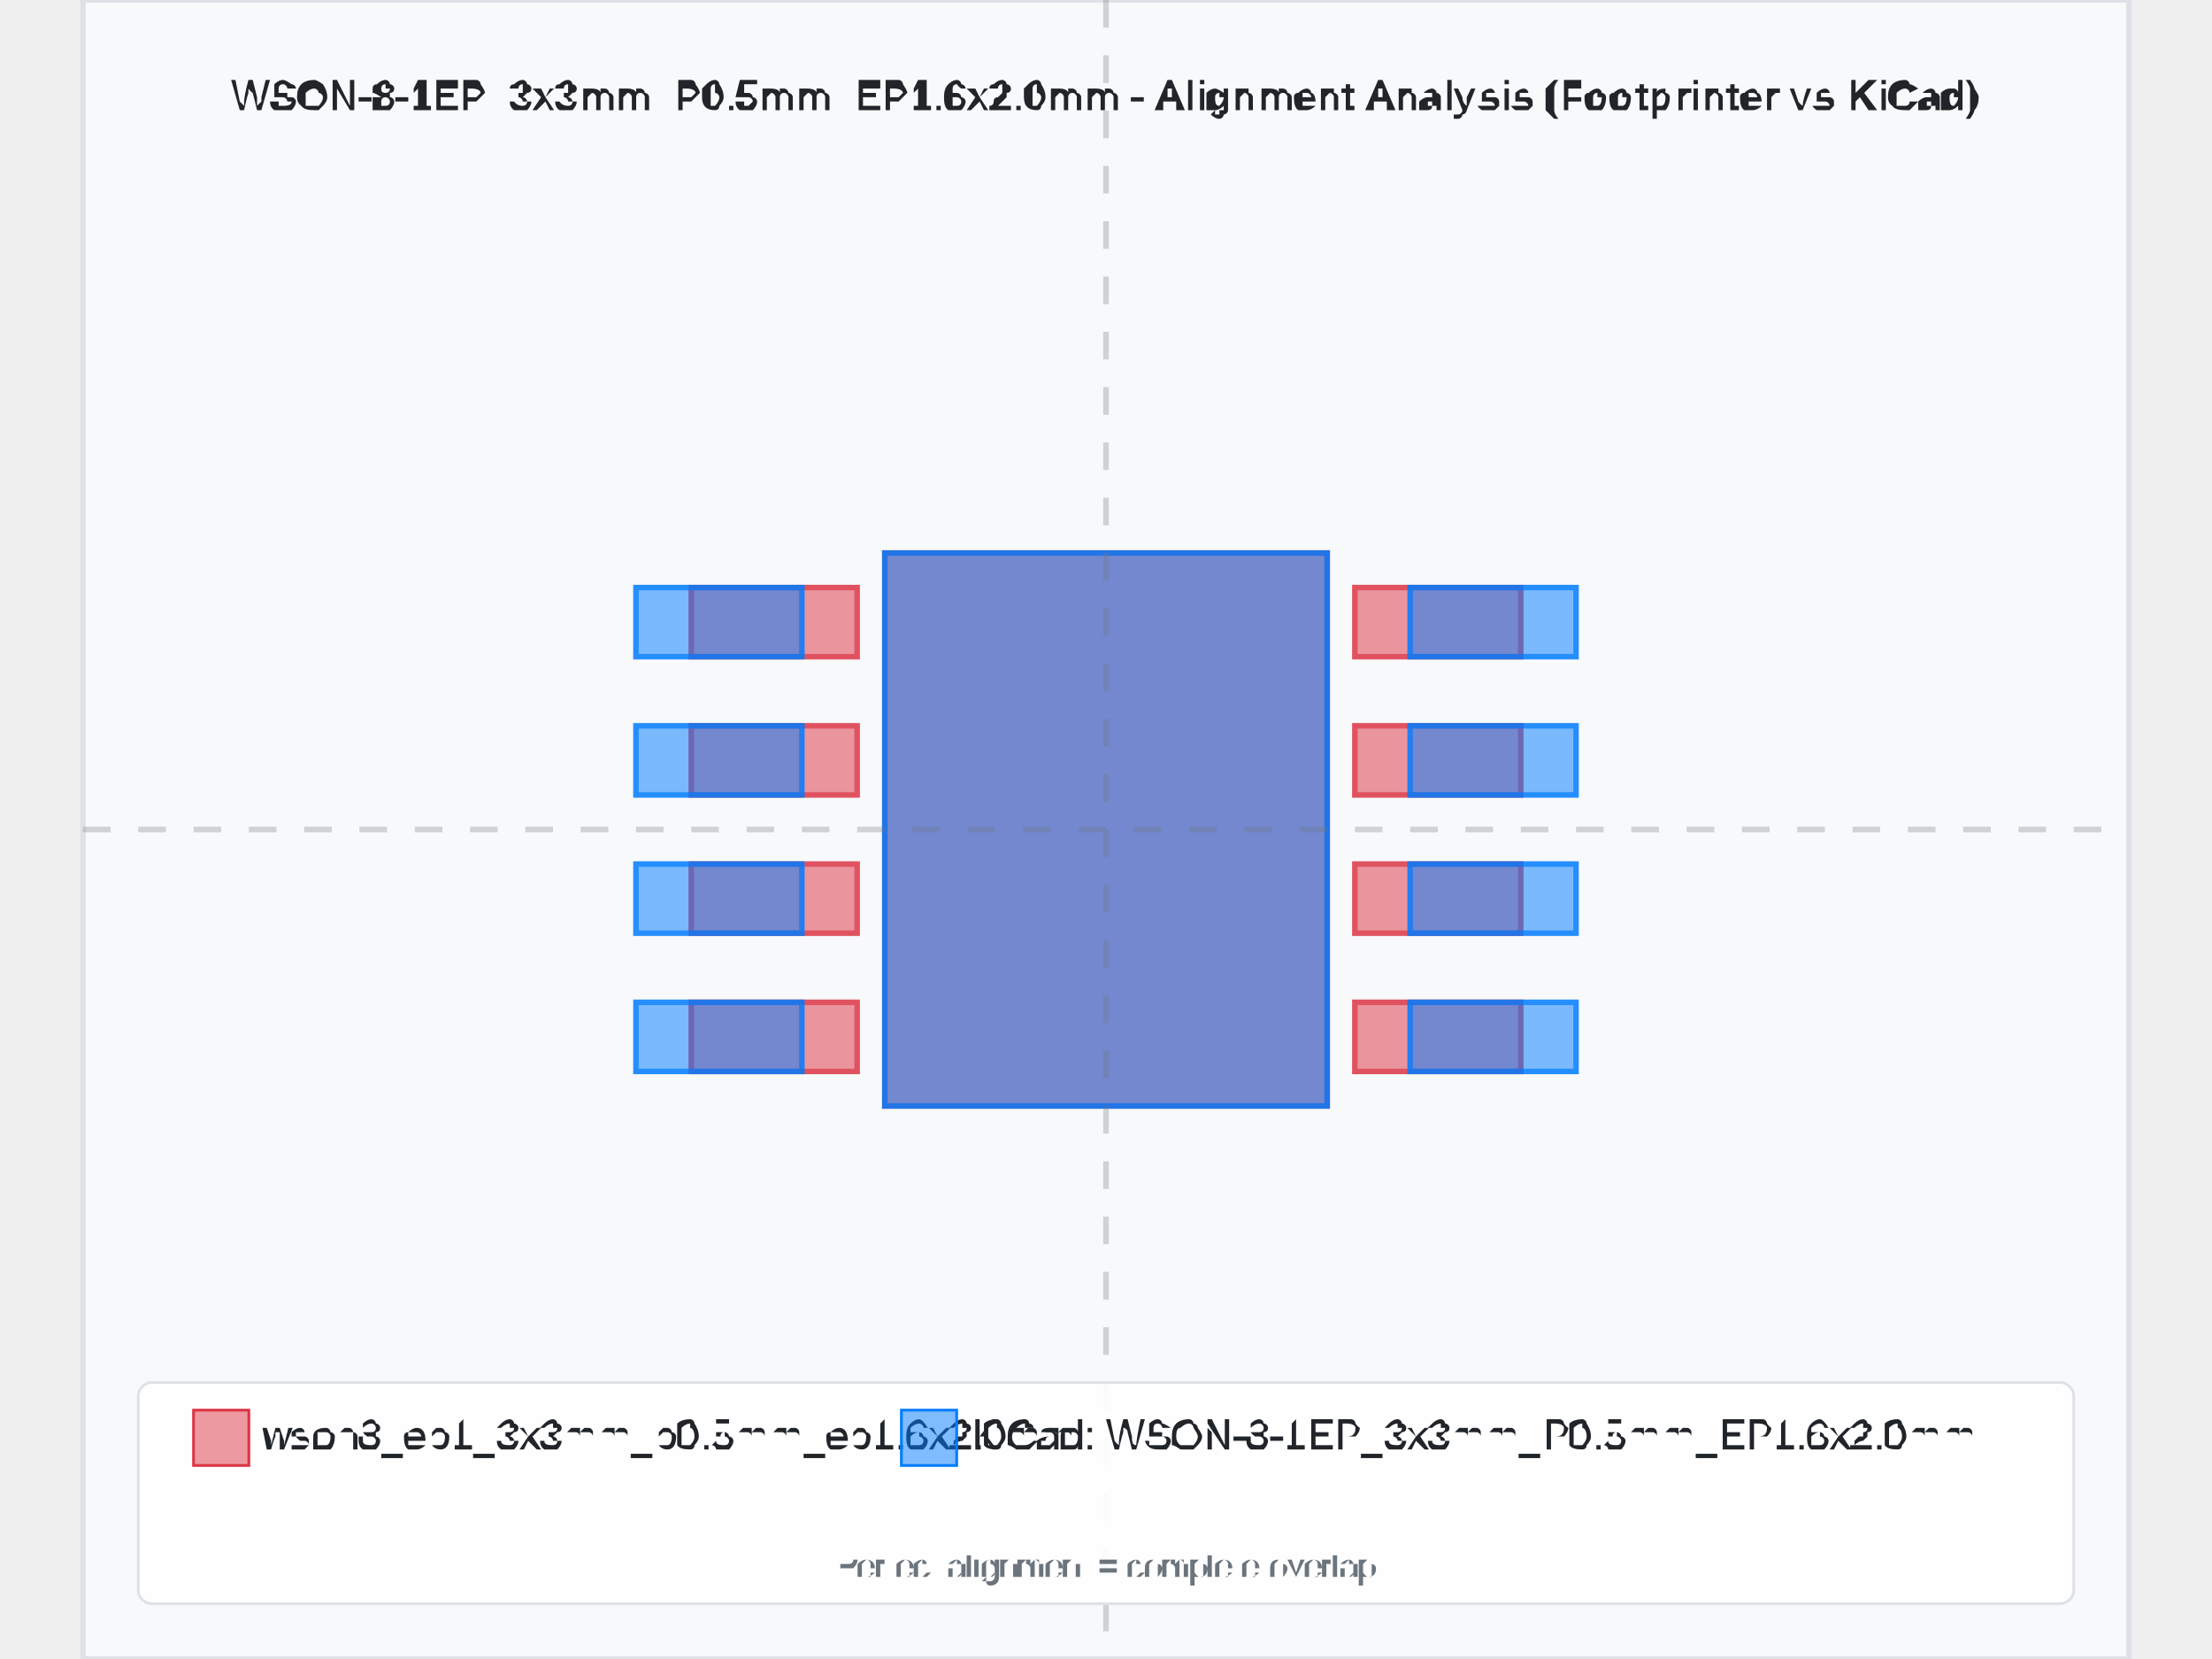
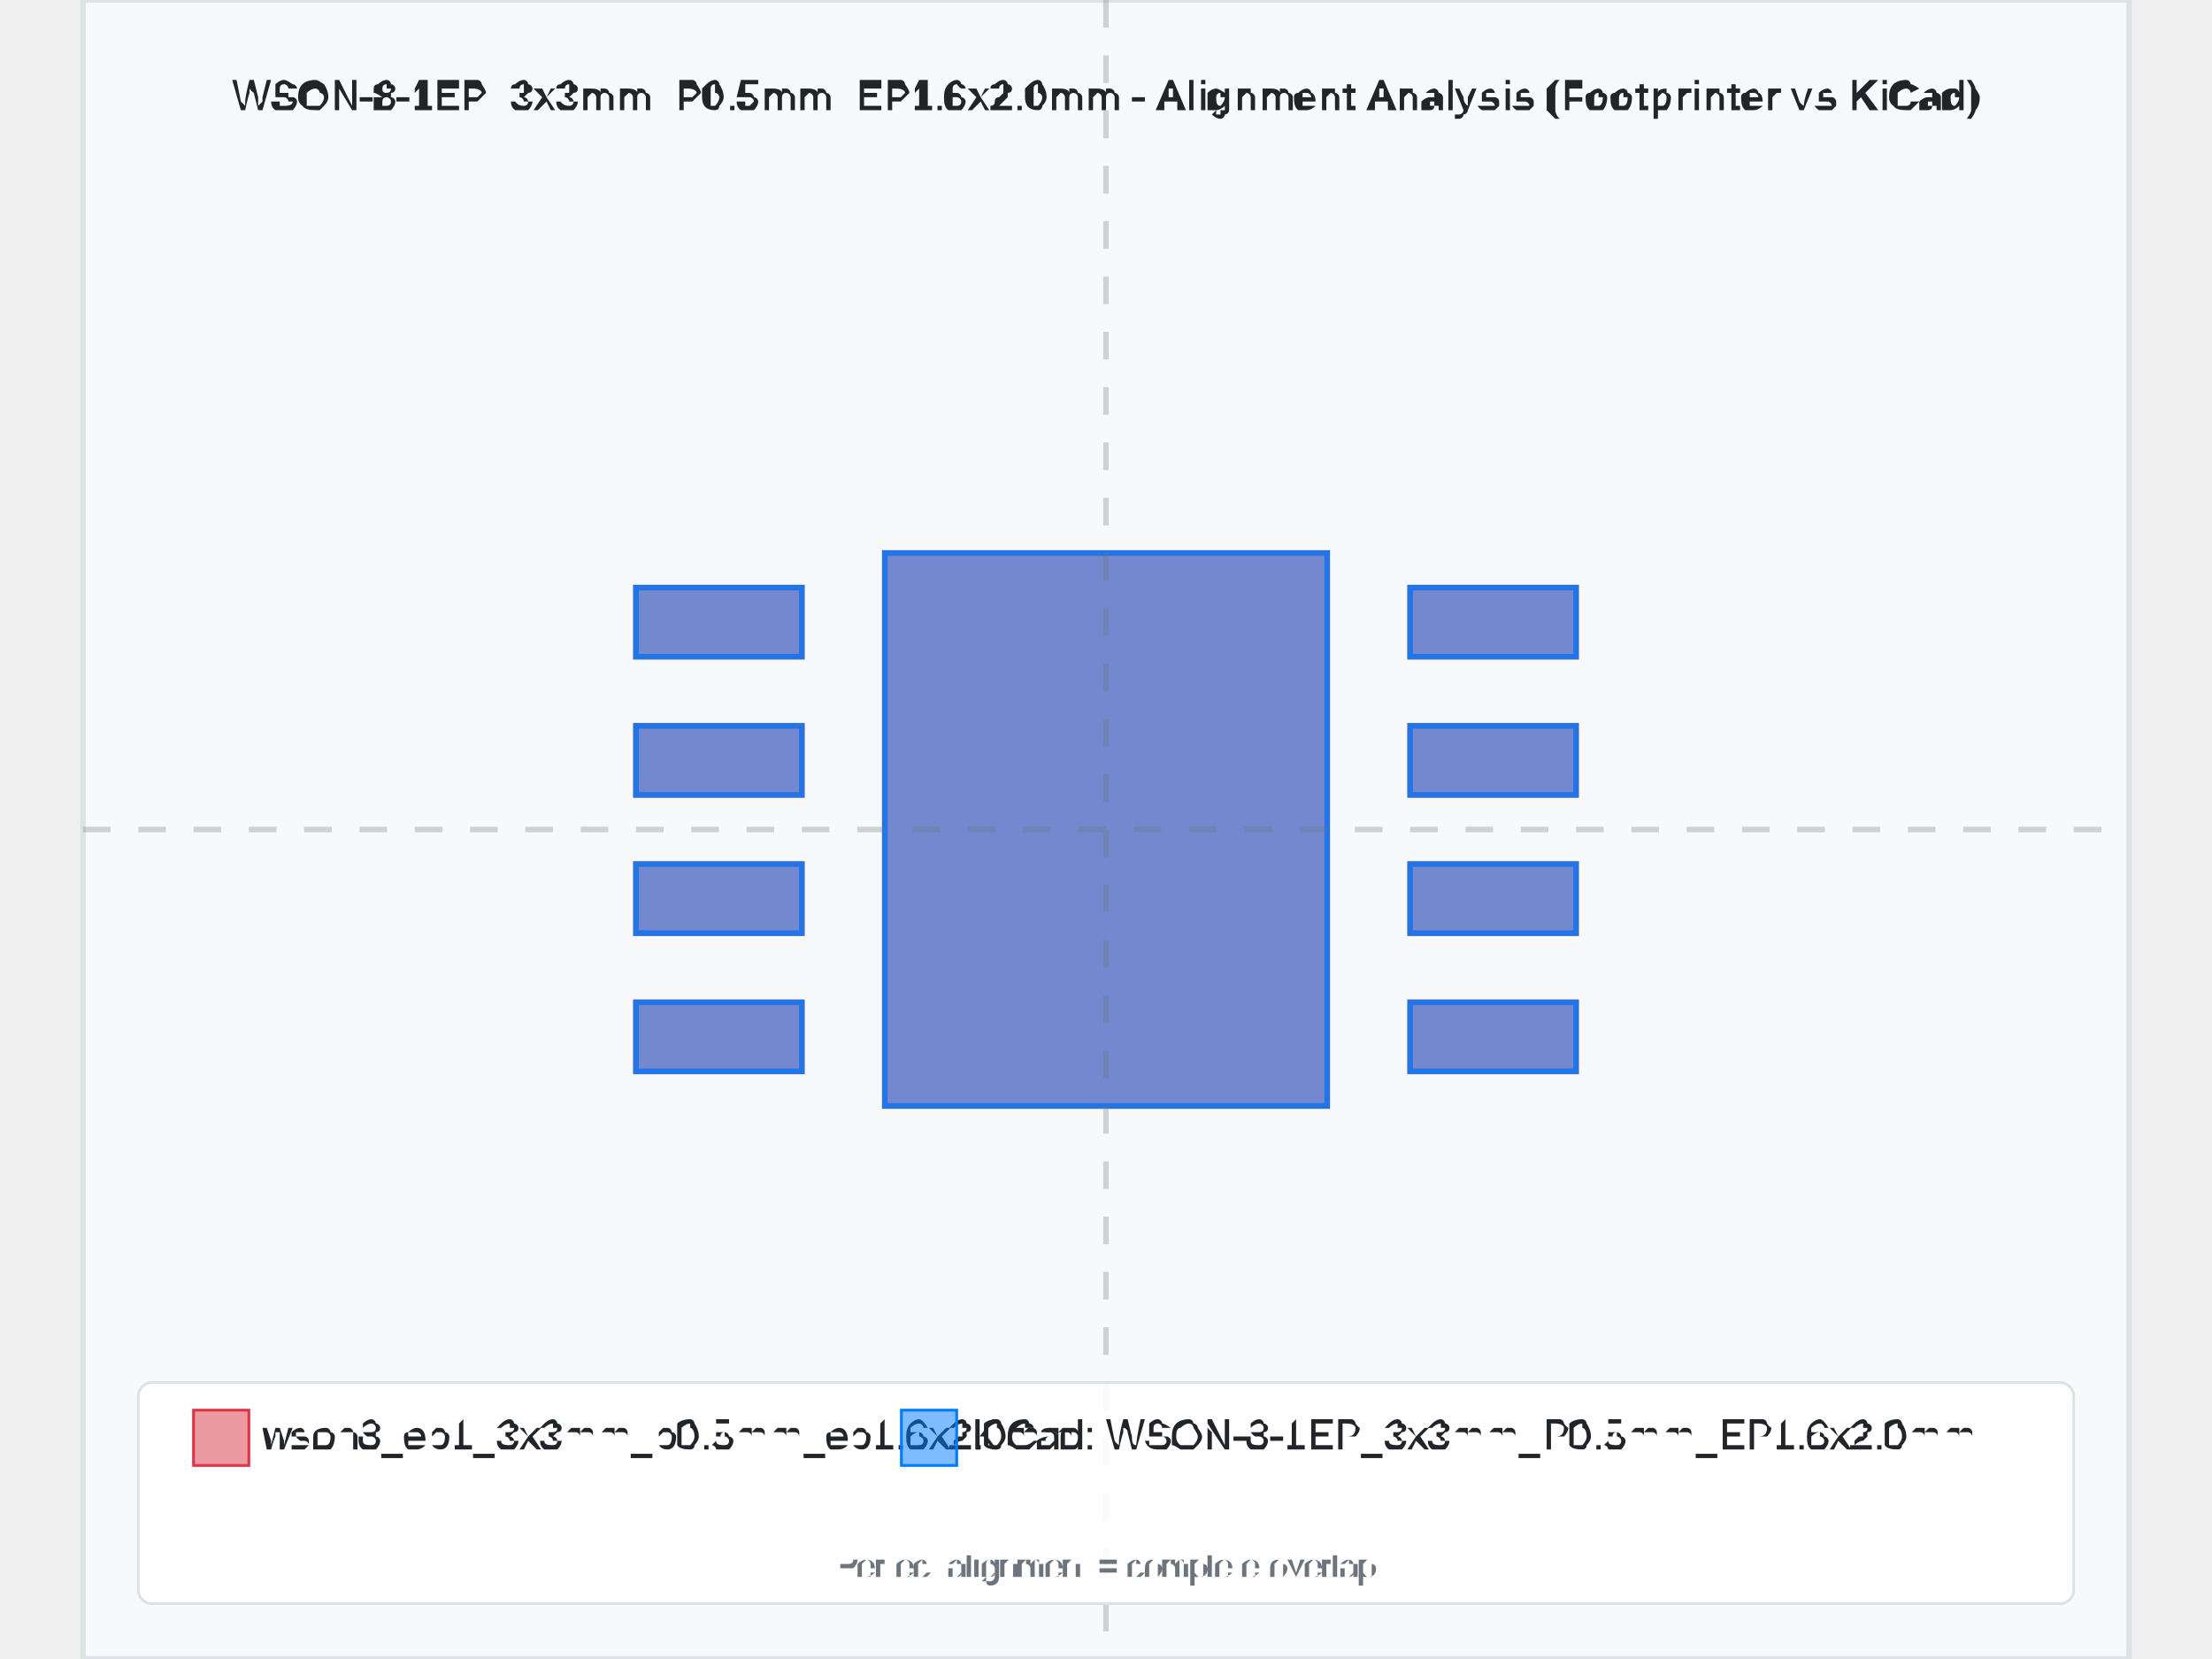
<svg xmlns="http://www.w3.org/2000/svg" width="800" height="600" viewBox="-3.7 -3 7.4 6">
  <rect x="-3.7" y="-3" width="7.4" height="6" fill="#f8f9fa" stroke="#dee2e6" stroke-width="0.02" />
-   <text x="0" y="-2.6" text-anchor="middle" font-family="Arial, sans-serif" font-size="0.148" font-weight="bold" fill="#212529">WSON-8-1EP_3x3mm_P0.5mm_EP1.6x2.0mm - Alignment Analysis (Footprinter vs KiCad)</text>
+   <text x="4.440892098500626e-16" y="-2.6" text-anchor="middle" font-family="Arial, sans-serif" font-size="0.148" font-weight="bold" fill="#212529">WSON-8-1EP_3x3mm_P0.5mm_EP1.6x2.0mm - Alignment Analysis (Footprinter vs KiCad)</text>
  <g id="footprint-a" opacity="0.85">
-     <path d="M-1.5,0.625 L-0.9,0.625 L-0.9,0.875 L-1.5,0.875 L-1.5,0.625 z" fill="#dc3545" stroke="#dc3545" stroke-width="0.02" fill-opacity="0.6" fill-rule="evenodd" />
-     <path d="M-1.5,0.125 L-0.9,0.125 L-0.9,0.375 L-1.5,0.375 L-1.5,0.125 z" fill="#dc3545" stroke="#dc3545" stroke-width="0.02" fill-opacity="0.6" fill-rule="evenodd" />
-     <path d="M-1.5,-0.375 L-0.9,-0.375 L-0.9,-0.125 L-1.5,-0.125 L-1.5,-0.375 z" fill="#dc3545" stroke="#dc3545" stroke-width="0.02" fill-opacity="0.6" fill-rule="evenodd" />
-     <path d="M-1.5,-0.875 L-0.9,-0.875 L-0.9,-0.625 L-1.5,-0.625 L-1.5,-0.875 z" fill="#dc3545" stroke="#dc3545" stroke-width="0.02" fill-opacity="0.6" fill-rule="evenodd" />
-     <path d="M0.9,0.625 L1.5,0.625 L1.5,0.875 L0.9,0.875 L0.9,0.625 z" fill="#dc3545" stroke="#dc3545" stroke-width="0.02" fill-opacity="0.6" fill-rule="evenodd" />
-     <path d="M0.9,0.125 L1.5,0.125 L1.5,0.375 L0.9,0.375 L0.9,0.125 z" fill="#dc3545" stroke="#dc3545" stroke-width="0.02" fill-opacity="0.6" fill-rule="evenodd" />
-     <path d="M0.9,-0.375 L1.5,-0.375 L1.5,-0.125 L0.9,-0.125 L0.9,-0.375 z" fill="#dc3545" stroke="#dc3545" stroke-width="0.02" fill-opacity="0.6" fill-rule="evenodd" />
-     <path d="M0.9,-0.875 L1.5,-0.875 L1.5,-0.625 L0.9,-0.625 L0.9,-0.875 z" fill="#dc3545" stroke="#dc3545" stroke-width="0.02" fill-opacity="0.6" fill-rule="evenodd" />
+     <path d="M-1.7,0.625 L-1.1,0.625 L-1.1,0.875 L-1.7,0.875 L-1.7,0.625 z" fill="#dc3545" stroke="#dc3545" stroke-width="0.02" fill-opacity="0.6" fill-rule="evenodd" />
+     <path d="M-1.7,0.125 L-1.1,0.125 L-1.1,0.375 L-1.7,0.375 L-1.7,0.125 z" fill="#dc3545" stroke="#dc3545" stroke-width="0.02" fill-opacity="0.6" fill-rule="evenodd" />
+     <path d="M-1.7,-0.375 L-1.1,-0.375 L-1.1,-0.125 L-1.7,-0.125 L-1.7,-0.375 z" fill="#dc3545" stroke="#dc3545" stroke-width="0.02" fill-opacity="0.6" fill-rule="evenodd" />
+     <path d="M-1.7,-0.875 L-1.1,-0.875 L-1.1,-0.625 L-1.7,-0.625 L-1.7,-0.875 z" fill="#dc3545" stroke="#dc3545" stroke-width="0.02" fill-opacity="0.6" fill-rule="evenodd" />
+     <path d="M1.1,0.625 L1.7,0.625 L1.7,0.875 L1.1,0.875 L1.1,0.625 z" fill="#dc3545" stroke="#dc3545" stroke-width="0.02" fill-opacity="0.6" fill-rule="evenodd" />
+     <path d="M1.1,0.125 L1.7,0.125 L1.7,0.375 L1.1,0.375 L1.1,0.125 z" fill="#dc3545" stroke="#dc3545" stroke-width="0.02" fill-opacity="0.6" fill-rule="evenodd" />
+     <path d="M1.1,-0.375 L1.7,-0.375 L1.7,-0.125 L1.1,-0.125 L1.1,-0.375 z" fill="#dc3545" stroke="#dc3545" stroke-width="0.02" fill-opacity="0.6" fill-rule="evenodd" />
+     <path d="M1.1,-0.875 L1.7,-0.875 L1.7,-0.625 L1.1,-0.625 L1.1,-0.875 z" fill="#dc3545" stroke="#dc3545" stroke-width="0.02" fill-opacity="0.6" fill-rule="evenodd" />
    <path d="M-0.8,-1 L0.8,-1 L0.8,1 L-0.8,1 L-0.8,-1 z" fill="#dc3545" stroke="#dc3545" stroke-width="0.02" fill-opacity="0.6" fill-rule="evenodd" />
  </g>
  <g id="footprint-b" opacity="0.85">
    <path d="M-1.7,0.625 L-1.1,0.625 L-1.1,0.875 L-1.7,0.875 L-1.7,0.625 z" fill="#007bff" stroke="#007bff" stroke-width="0.02" fill-opacity="0.6" fill-rule="evenodd" />
    <path d="M-1.7,0.125 L-1.1,0.125 L-1.1,0.375 L-1.7,0.375 L-1.7,0.125 z" fill="#007bff" stroke="#007bff" stroke-width="0.02" fill-opacity="0.6" fill-rule="evenodd" />
    <path d="M-1.7,-0.375 L-1.1,-0.375 L-1.1,-0.125 L-1.7,-0.125 L-1.7,-0.375 z" fill="#007bff" stroke="#007bff" stroke-width="0.02" fill-opacity="0.6" fill-rule="evenodd" />
    <path d="M-1.7,-0.875 L-1.1,-0.875 L-1.1,-0.625 L-1.7,-0.625 L-1.7,-0.875 z" fill="#007bff" stroke="#007bff" stroke-width="0.02" fill-opacity="0.6" fill-rule="evenodd" />
    <path d="M1.1,-0.875 L1.7,-0.875 L1.7,-0.625 L1.1,-0.625 L1.1,-0.875 z" fill="#007bff" stroke="#007bff" stroke-width="0.02" fill-opacity="0.6" fill-rule="evenodd" />
    <path d="M1.1,-0.375 L1.7,-0.375 L1.7,-0.125 L1.1,-0.125 L1.1,-0.375 z" fill="#007bff" stroke="#007bff" stroke-width="0.02" fill-opacity="0.6" fill-rule="evenodd" />
    <path d="M1.1,0.125 L1.7,0.125 L1.7,0.375 L1.1,0.375 L1.1,0.125 z" fill="#007bff" stroke="#007bff" stroke-width="0.02" fill-opacity="0.6" fill-rule="evenodd" />
    <path d="M1.1,0.625 L1.7,0.625 L1.7,0.875 L1.1,0.875 L1.1,0.625 z" fill="#007bff" stroke="#007bff" stroke-width="0.02" fill-opacity="0.6" fill-rule="evenodd" />
    <path d="M-0.8,-1 L0.8,-1 L0.8,1 L-0.8,1 L-0.8,-1 z" fill="#007bff" stroke="#007bff" stroke-width="0.02" fill-opacity="0.6" fill-rule="evenodd" />
  </g>
  <g id="alignment-guides" opacity="0.3">
-     <line x1="0" y1="-3" x2="0" y2="3" stroke="#6c757d" stroke-width="0.02" stroke-dasharray="0.1,0.1" />
+     <line x1="4.440892098500626e-16" y1="-3" x2="4.440892098500626e-16" y2="3" stroke="#6c757d" stroke-width="0.02" stroke-dasharray="0.1,0.1" />
    <line x1="-3.7" y1="0" x2="3.7" y2="0" stroke="#6c757d" stroke-width="0.02" stroke-dasharray="0.1,0.1" />
  </g>
  <g font-family="Arial, sans-serif" font-size="0.148">
    <rect x="-3.5" y="2" width="7" height="0.8" fill="white" fill-opacity="0.9" stroke="#dee2e6" stroke-width="0.01" rx="0.05" />
    <rect x="-3.3" y="2.1" width="0.2" height="0.2" fill="#dc3545" fill-opacity="0.5" stroke="#dc3545" stroke-width="0.01" />
    <text x="-3.05" y="2.2" fill="#212529" font-weight="500" dominant-baseline="middle">wson8_ep1_3x3mm_p0.5mm_ep1.6x2.0mm</text>
    <rect x="-0.74" y="2.1" width="0.2" height="0.2" fill="#007bff" fill-opacity="0.5" stroke="#007bff" stroke-width="0.01" />
    <text x="-0.49" y="2.2" fill="#212529" font-weight="500" dominant-baseline="middle">KiCad: WSON-8-1EP_3x3mm_P0.5mm_EP1.6x2.0mm</text>
-     <text x="0" y="2.7" text-anchor="middle" fill="#6c757d" font-size="0.118">Perfect alignment = complete overlap</text>
+     <text x="4.440892098500626e-16" y="2.7" text-anchor="middle" fill="#6c757d" font-size="0.118">Perfect alignment = complete overlap</text>
  </g>
</svg>
